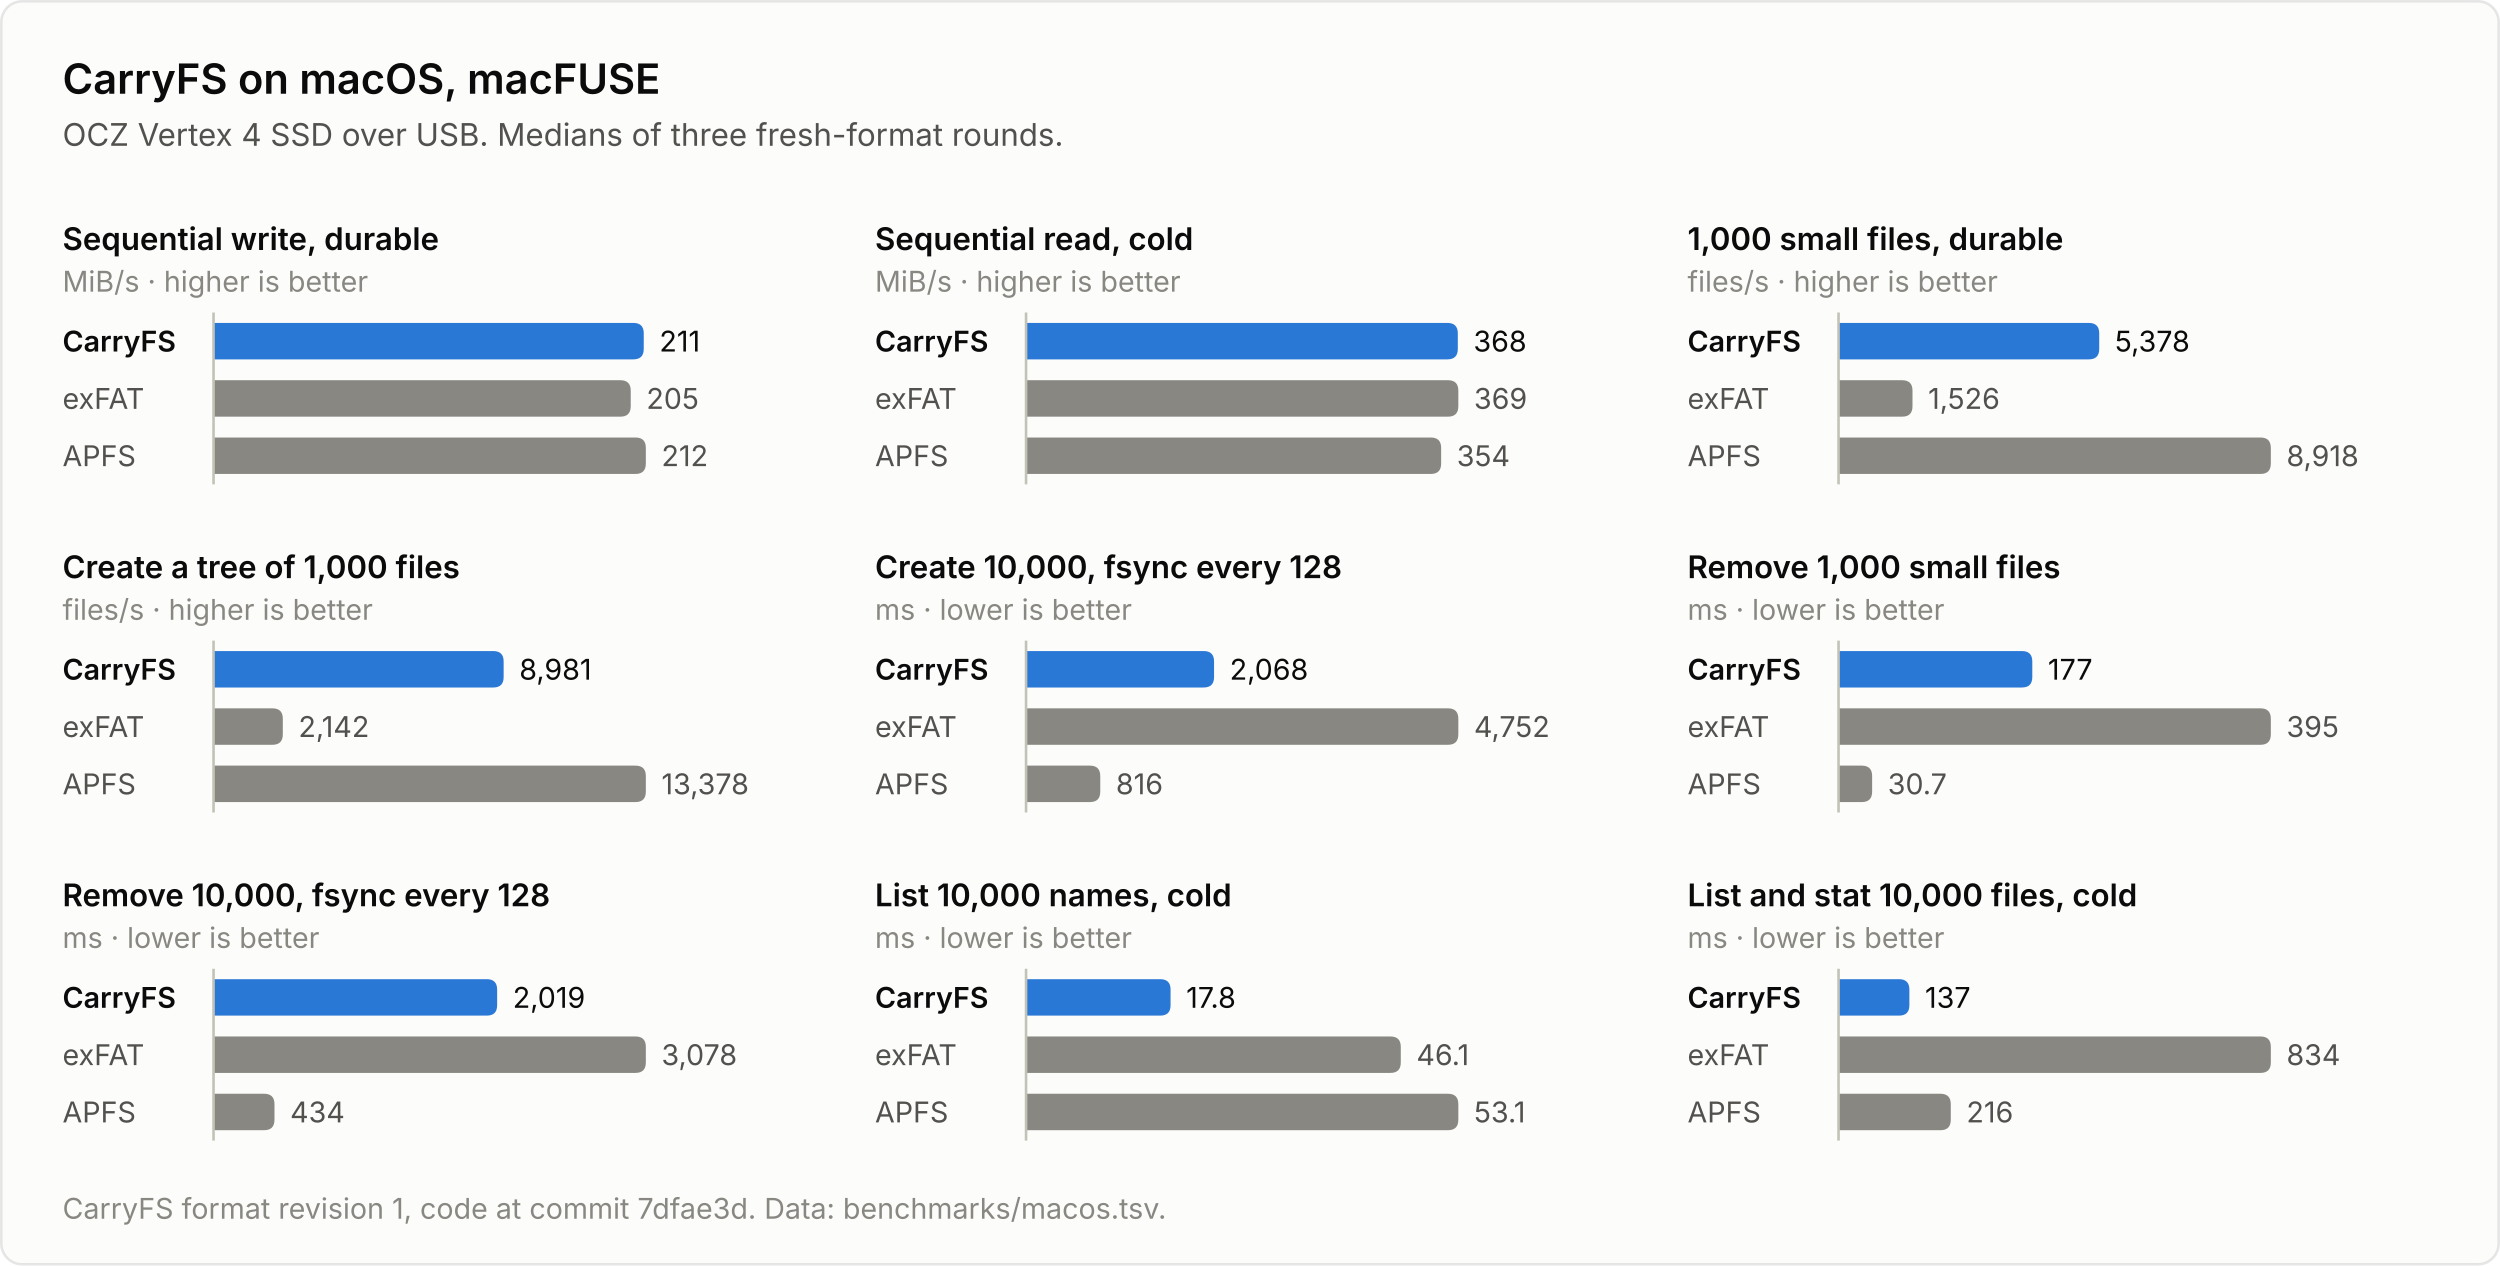
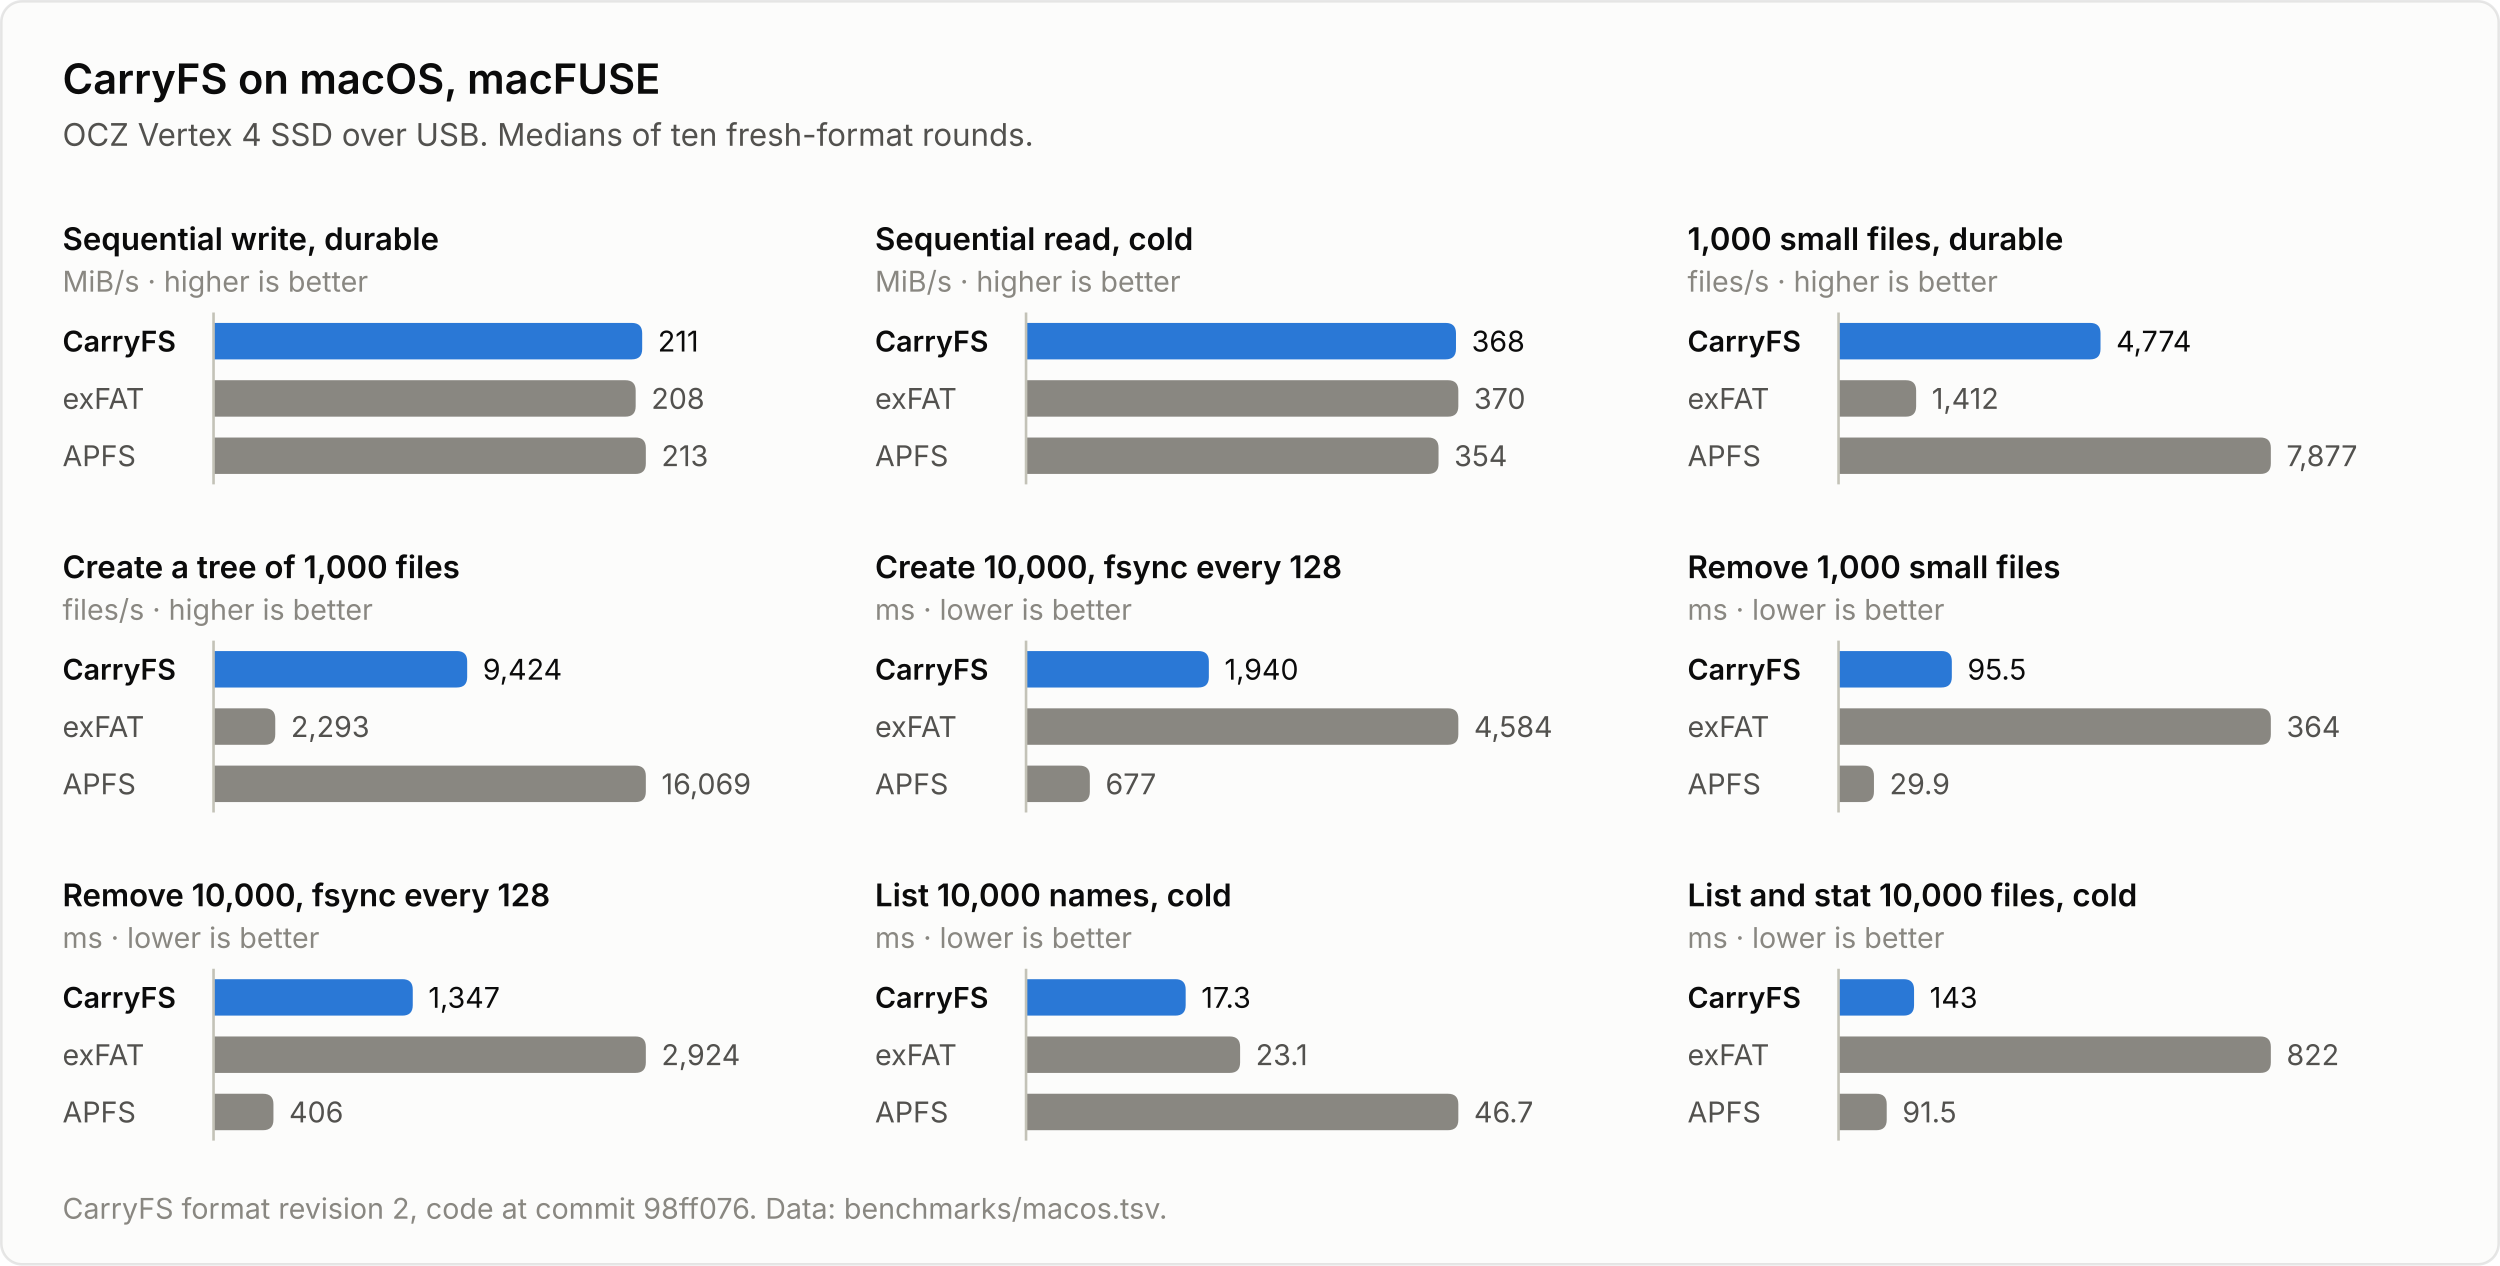
<svg xmlns="http://www.w3.org/2000/svg" viewBox="0 0 960 486" width="960" height="486" role="img" font-family="system-ui, -apple-system, 'Segoe UI', sans-serif">
  <rect x="0.5" y="0.5" width="959" height="485" rx="8" fill="#fcfcfb" stroke="rgba(11,11,11,0.10)" />
  <text x="24.0" y="36.0" font-size="16" font-weight="600" text-anchor="start" fill="#0b0b0b">CarryFS on macOS, macFUSE</text>
-   <text x="24.0" y="56.0" font-size="12" font-weight="400" text-anchor="start" fill="#52514e">OCZ Vertex 4 SSD over USB. Medians of three fresh-format rounds.</text>
+   <text x="24.0" y="56.0" font-size="12" font-weight="400" text-anchor="start" fill="#52514e">OCZ Vertex 4 SSD over USB. Medians of ten fresh-format rounds.</text>
  <text x="24.0" y="96.0" font-size="12" font-weight="600" text-anchor="start" fill="#0b0b0b">Sequential write, durable</text>
  <text x="24.0" y="112.0" font-size="11" font-weight="400" text-anchor="start" fill="#898781">MiB/s · higher is better</text>
  <text x="24.0" y="135.0" font-size="11" font-weight="600" text-anchor="start" fill="#0b0b0b">CarryFS</text>
-   <path fill="#2a78d6" d="M82.0,124.0H243.2Q247.2,124.0 247.2,128.0V134.0Q247.2,138.0 243.2,138.0H82.0Z" />
-   <text x="253.2" y="135.0" font-size="11" font-weight="400" text-anchor="start" fill="#0b0b0b">211</text>
+   <path fill="#2a78d6" d="M82.0,124.0H242.6Q246.6,124.0 246.6,128.0V134.0Q246.6,138.0 242.6,138.0H82.0Z" />
+   <text x="252.6" y="135.0" font-size="11" font-weight="400" text-anchor="start" fill="#0b0b0b">211</text>
  <text x="24.0" y="157.0" font-size="11" font-weight="400" text-anchor="start" fill="#52514e">exFAT</text>
-   <path fill="#898781" d="M82.0,146.0H238.2Q242.2,146.0 242.2,150.0V156.0Q242.2,160.0 238.2,160.0H82.0Z" />
-   <text x="248.2" y="157.0" font-size="11" font-weight="400" text-anchor="start" fill="#52514e">205</text>
+   <path fill="#898781" d="M82.0,146.0H240.1Q244.1,146.0 244.1,150.0V156.0Q244.1,160.0 240.1,160.0H82.0Z" />
+   <text x="250.1" y="157.0" font-size="11" font-weight="400" text-anchor="start" fill="#52514e">208</text>
  <text x="24.0" y="179.0" font-size="11" font-weight="400" text-anchor="start" fill="#52514e">APFS</text>
  <path fill="#898781" d="M82.0,168.0H244.0Q248.0,168.0 248.0,172.0V178.0Q248.0,182.0 244.0,182.0H82.0Z" />
-   <text x="254.0" y="179.0" font-size="11" font-weight="400" text-anchor="start" fill="#52514e">212</text>
+   <text x="254.0" y="179.0" font-size="11" font-weight="400" text-anchor="start" fill="#52514e">213</text>
  <line x1="82.0" x2="82.0" y1="120.0" y2="186.0" stroke="#c3c2b7" />
  <text x="336.0" y="96.0" font-size="12" font-weight="600" text-anchor="start" fill="#0b0b0b">Sequential read, cold</text>
  <text x="336.0" y="112.0" font-size="11" font-weight="400" text-anchor="start" fill="#898781">MiB/s · higher is better</text>
  <text x="336.0" y="135.0" font-size="11" font-weight="600" text-anchor="start" fill="#0b0b0b">CarryFS</text>
-   <path fill="#2a78d6" d="M394.0,124.0H555.8Q559.8,124.0 559.8,128.0V134.0Q559.8,138.0 555.8,138.0H394.0Z" />
-   <text x="565.8" y="135.0" font-size="11" font-weight="400" text-anchor="start" fill="#0b0b0b">368</text>
+   <path fill="#2a78d6" d="M394.0,124.0H555.1Q559.1,124.0 559.1,128.0V134.0Q559.1,138.0 555.1,138.0H394.0Z" />
+   <text x="565.1" y="135.0" font-size="11" font-weight="400" text-anchor="start" fill="#0b0b0b">368</text>
  <text x="336.0" y="157.0" font-size="11" font-weight="400" text-anchor="start" fill="#52514e">exFAT</text>
  <path fill="#898781" d="M394.0,146.0H556.0Q560.0,146.0 560.0,150.0V156.0Q560.0,160.0 556.0,160.0H394.0Z" />
-   <text x="566.0" y="157.0" font-size="11" font-weight="400" text-anchor="start" fill="#52514e">369</text>
+   <text x="566.0" y="157.0" font-size="11" font-weight="400" text-anchor="start" fill="#52514e">370</text>
  <text x="336.0" y="179.0" font-size="11" font-weight="400" text-anchor="start" fill="#52514e">APFS</text>
-   <path fill="#898781" d="M394.0,168.0H549.4Q553.4,168.0 553.4,172.0V178.0Q553.4,182.0 549.4,182.0H394.0Z" />
-   <text x="559.4" y="179.0" font-size="11" font-weight="400" text-anchor="start" fill="#52514e">354</text>
+   <path fill="#898781" d="M394.0,168.0H548.4Q552.4,168.0 552.4,172.0V178.0Q552.4,182.0 548.4,182.0H394.0Z" />
+   <text x="558.4" y="179.0" font-size="11" font-weight="400" text-anchor="start" fill="#52514e">354</text>
  <line x1="394.0" x2="394.0" y1="120.0" y2="186.0" stroke="#c3c2b7" />
  <text x="648.0" y="96.0" font-size="12" font-weight="600" text-anchor="start" fill="#0b0b0b">1,000 small files, durable</text>
  <text x="648.0" y="112.0" font-size="11" font-weight="400" text-anchor="start" fill="#898781">files/s · higher is better</text>
  <text x="648.0" y="135.0" font-size="11" font-weight="600" text-anchor="start" fill="#0b0b0b">CarryFS</text>
-   <path fill="#2a78d6" d="M706.0,124.0H802.1Q806.1,124.0 806.1,128.0V134.0Q806.1,138.0 802.1,138.0H706.0Z" />
-   <text x="812.1" y="135.0" font-size="11" font-weight="400" text-anchor="start" fill="#0b0b0b">5,378</text>
+   <path fill="#2a78d6" d="M706.0,124.0H802.6Q806.6,124.0 806.6,128.0V134.0Q806.6,138.0 802.6,138.0H706.0Z" />
+   <text x="812.6" y="135.0" font-size="11" font-weight="400" text-anchor="start" fill="#0b0b0b">4,774</text>
  <text x="648.0" y="157.0" font-size="11" font-weight="400" text-anchor="start" fill="#52514e">exFAT</text>
-   <path fill="#898781" d="M706.0,146.0H730.4Q734.4,146.0 734.4,150.0V156.0Q734.4,160.0 730.4,160.0H706.0Z" />
-   <text x="740.4" y="157.0" font-size="11" font-weight="400" text-anchor="start" fill="#52514e">1,526</text>
+   <path fill="#898781" d="M706.0,146.0H731.8Q735.8,146.0 735.8,150.0V156.0Q735.8,160.0 731.8,160.0H706.0Z" />
+   <text x="741.8" y="157.0" font-size="11" font-weight="400" text-anchor="start" fill="#52514e">1,412</text>
  <text x="648.0" y="179.0" font-size="11" font-weight="400" text-anchor="start" fill="#52514e">APFS</text>
  <path fill="#898781" d="M706.0,168.0H868.0Q872.0,168.0 872.0,172.0V178.0Q872.0,182.0 868.0,182.0H706.0Z" />
-   <text x="878.0" y="179.0" font-size="11" font-weight="400" text-anchor="start" fill="#52514e">8,918</text>
+   <text x="878.0" y="179.0" font-size="11" font-weight="400" text-anchor="start" fill="#52514e">7,877</text>
  <line x1="706.0" x2="706.0" y1="120.0" y2="186.0" stroke="#c3c2b7" />
  <text x="24.0" y="222.0" font-size="12" font-weight="600" text-anchor="start" fill="#0b0b0b">Create a tree of 1,000 files</text>
  <text x="24.0" y="238.0" font-size="11" font-weight="400" text-anchor="start" fill="#898781">files/s · higher is better</text>
  <text x="24.0" y="261.0" font-size="11" font-weight="600" text-anchor="start" fill="#0b0b0b">CarryFS</text>
-   <path fill="#2a78d6" d="M82.0,250.0H189.4Q193.4,250.0 193.4,254.0V260.0Q193.4,264.0 189.4,264.0H82.0Z" />
-   <text x="199.4" y="261.0" font-size="11" font-weight="400" text-anchor="start" fill="#0b0b0b">8,981</text>
+   <path fill="#2a78d6" d="M82.0,250.0H175.4Q179.4,250.0 179.4,254.0V260.0Q179.4,264.0 175.4,264.0H82.0Z" />
+   <text x="185.4" y="261.0" font-size="11" font-weight="400" text-anchor="start" fill="#0b0b0b">9,424</text>
  <text x="24.0" y="283.0" font-size="11" font-weight="400" text-anchor="start" fill="#52514e">exFAT</text>
-   <path fill="#898781" d="M82.0,272.0H104.6Q108.6,272.0 108.6,276.0V282.0Q108.6,286.0 104.6,286.0H82.0Z" />
-   <text x="114.6" y="283.0" font-size="11" font-weight="400" text-anchor="start" fill="#52514e">2,142</text>
+   <path fill="#898781" d="M82.0,272.0H101.7Q105.7,272.0 105.7,276.0V282.0Q105.7,286.0 101.7,286.0H82.0Z" />
+   <text x="111.7" y="283.0" font-size="11" font-weight="400" text-anchor="start" fill="#52514e">2,293</text>
  <text x="24.0" y="305.0" font-size="11" font-weight="400" text-anchor="start" fill="#52514e">APFS</text>
  <path fill="#898781" d="M82.0,294.0H244.0Q248.0,294.0 248.0,298.0V304.0Q248.0,308.0 244.0,308.0H82.0Z" />
-   <text x="254.0" y="305.0" font-size="11" font-weight="400" text-anchor="start" fill="#52514e">13,378</text>
+   <text x="254.0" y="305.0" font-size="11" font-weight="400" text-anchor="start" fill="#52514e">16,069</text>
  <line x1="82.0" x2="82.0" y1="246.0" y2="312.0" stroke="#c3c2b7" />
  <text x="336.0" y="222.0" font-size="12" font-weight="600" text-anchor="start" fill="#0b0b0b">Create 10,000, fsync every 128</text>
  <text x="336.0" y="238.0" font-size="11" font-weight="400" text-anchor="start" fill="#898781">ms · lower is better</text>
  <text x="336.0" y="261.0" font-size="11" font-weight="600" text-anchor="start" fill="#0b0b0b">CarryFS</text>
-   <path fill="#2a78d6" d="M394.0,250.0H462.2Q466.2,250.0 466.2,254.0V260.0Q466.2,264.0 462.2,264.0H394.0Z" />
-   <text x="472.2" y="261.0" font-size="11" font-weight="400" text-anchor="start" fill="#0b0b0b">2,068</text>
+   <path fill="#2a78d6" d="M394.0,250.0H460.2Q464.2,250.0 464.2,254.0V260.0Q464.2,264.0 460.2,264.0H394.0Z" />
+   <text x="470.2" y="261.0" font-size="11" font-weight="400" text-anchor="start" fill="#0b0b0b">1,940</text>
  <text x="336.0" y="283.0" font-size="11" font-weight="400" text-anchor="start" fill="#52514e">exFAT</text>
  <path fill="#898781" d="M394.0,272.0H556.0Q560.0,272.0 560.0,276.0V282.0Q560.0,286.0 556.0,286.0H394.0Z" />
-   <text x="566.0" y="283.0" font-size="11" font-weight="400" text-anchor="start" fill="#52514e">4,752</text>
+   <text x="566.0" y="283.0" font-size="11" font-weight="400" text-anchor="start" fill="#52514e">4,584</text>
  <text x="336.0" y="305.0" font-size="11" font-weight="400" text-anchor="start" fill="#52514e">APFS</text>
-   <path fill="#898781" d="M394.0,294.0H418.5Q422.5,294.0 422.5,298.0V304.0Q422.5,308.0 418.5,308.0H394.0Z" />
-   <text x="428.5" y="305.0" font-size="11" font-weight="400" text-anchor="start" fill="#52514e">816</text>
+   <path fill="#898781" d="M394.0,294.0H414.5Q418.5,294.0 418.5,298.0V304.0Q418.5,308.0 414.5,308.0H394.0Z" />
+   <text x="424.5" y="305.0" font-size="11" font-weight="400" text-anchor="start" fill="#52514e">677</text>
  <line x1="394.0" x2="394.0" y1="246.0" y2="312.0" stroke="#c3c2b7" />
  <text x="648.0" y="222.0" font-size="12" font-weight="600" text-anchor="start" fill="#0b0b0b">Remove 1,000 small files</text>
  <text x="648.0" y="238.0" font-size="11" font-weight="400" text-anchor="start" fill="#898781">ms · lower is better</text>
  <text x="648.0" y="261.0" font-size="11" font-weight="600" text-anchor="start" fill="#0b0b0b">CarryFS</text>
-   <path fill="#2a78d6" d="M706.0,250.0H776.4Q780.4,250.0 780.4,254.0V260.0Q780.4,264.0 776.4,264.0H706.0Z" />
-   <text x="786.4" y="261.0" font-size="11" font-weight="400" text-anchor="start" fill="#0b0b0b">177</text>
+   <path fill="#2a78d6" d="M706.0,250.0H745.5Q749.5,250.0 749.5,254.0V260.0Q749.5,264.0 745.5,264.0H706.0Z" />
+   <text x="755.5" y="261.0" font-size="11" font-weight="400" text-anchor="start" fill="#0b0b0b">95.5</text>
  <text x="648.0" y="283.0" font-size="11" font-weight="400" text-anchor="start" fill="#52514e">exFAT</text>
  <path fill="#898781" d="M706.0,272.0H868.0Q872.0,272.0 872.0,276.0V282.0Q872.0,286.0 868.0,286.0H706.0Z" />
-   <text x="878.0" y="283.0" font-size="11" font-weight="400" text-anchor="start" fill="#52514e">395</text>
+   <text x="878.0" y="283.0" font-size="11" font-weight="400" text-anchor="start" fill="#52514e">364</text>
  <text x="648.0" y="305.0" font-size="11" font-weight="400" text-anchor="start" fill="#52514e">APFS</text>
-   <path fill="#898781" d="M706.0,294.0H714.9Q718.9,294.0 718.9,298.0V304.0Q718.9,308.0 714.9,308.0H706.0Z" />
-   <text x="724.9" y="305.0" font-size="11" font-weight="400" text-anchor="start" fill="#52514e">30.7</text>
+   <path fill="#898781" d="M706.0,294.0H715.6Q719.6,294.0 719.6,298.0V304.0Q719.6,308.0 715.6,308.0H706.0Z" />
+   <text x="725.6" y="305.0" font-size="11" font-weight="400" text-anchor="start" fill="#52514e">29.9</text>
  <line x1="706.0" x2="706.0" y1="246.0" y2="312.0" stroke="#c3c2b7" />
  <text x="24.0" y="348.0" font-size="12" font-weight="600" text-anchor="start" fill="#0b0b0b">Remove 10,000, fsync every 128</text>
  <text x="24.0" y="364.0" font-size="11" font-weight="400" text-anchor="start" fill="#898781">ms · lower is better</text>
  <text x="24.0" y="387.0" font-size="11" font-weight="600" text-anchor="start" fill="#0b0b0b">CarryFS</text>
-   <path fill="#2a78d6" d="M82.0,376.0H186.9Q190.9,376.0 190.9,380.0V386.0Q190.9,390.0 186.9,390.0H82.0Z" />
-   <text x="196.9" y="387.0" font-size="11" font-weight="400" text-anchor="start" fill="#0b0b0b">2,019</text>
+   <path fill="#2a78d6" d="M82.0,376.0H154.5Q158.5,376.0 158.5,380.0V386.0Q158.5,390.0 154.5,390.0H82.0Z" />
+   <text x="164.5" y="387.0" font-size="11" font-weight="400" text-anchor="start" fill="#0b0b0b">1,347</text>
  <text x="24.0" y="409.0" font-size="11" font-weight="400" text-anchor="start" fill="#52514e">exFAT</text>
  <path fill="#898781" d="M82.0,398.0H244.0Q248.0,398.0 248.0,402.0V408.0Q248.0,412.0 244.0,412.0H82.0Z" />
-   <text x="254.0" y="409.0" font-size="11" font-weight="400" text-anchor="start" fill="#52514e">3,078</text>
+   <text x="254.0" y="409.0" font-size="11" font-weight="400" text-anchor="start" fill="#52514e">2,924</text>
  <text x="24.0" y="431.0" font-size="11" font-weight="400" text-anchor="start" fill="#52514e">APFS</text>
-   <path fill="#898781" d="M82.0,420.0H101.4Q105.4,420.0 105.4,424.0V430.0Q105.4,434.0 101.4,434.0H82.0Z" />
-   <text x="111.4" y="431.0" font-size="11" font-weight="400" text-anchor="start" fill="#52514e">434</text>
+   <path fill="#898781" d="M82.0,420.0H101.0Q105.0,420.0 105.0,424.0V430.0Q105.0,434.0 101.0,434.0H82.0Z" />
+   <text x="111.0" y="431.0" font-size="11" font-weight="400" text-anchor="start" fill="#52514e">406</text>
  <line x1="82.0" x2="82.0" y1="372.0" y2="438.0" stroke="#c3c2b7" />
  <text x="336.0" y="348.0" font-size="12" font-weight="600" text-anchor="start" fill="#0b0b0b">List 10,000 names, cold</text>
  <text x="336.0" y="364.0" font-size="11" font-weight="400" text-anchor="start" fill="#898781">ms · lower is better</text>
  <text x="336.0" y="387.0" font-size="11" font-weight="600" text-anchor="start" fill="#0b0b0b">CarryFS</text>
-   <path fill="#2a78d6" d="M394.0,376.0H445.5Q449.5,376.0 449.5,380.0V386.0Q449.5,390.0 445.5,390.0H394.0Z" />
-   <text x="455.5" y="387.0" font-size="11" font-weight="400" text-anchor="start" fill="#0b0b0b">17.8</text>
+   <path fill="#2a78d6" d="M394.0,376.0H451.3Q455.3,376.0 455.3,380.0V386.0Q455.3,390.0 451.3,390.0H394.0Z" />
+   <text x="461.3" y="387.0" font-size="11" font-weight="400" text-anchor="start" fill="#0b0b0b">17.3</text>
  <text x="336.0" y="409.0" font-size="11" font-weight="400" text-anchor="start" fill="#52514e">exFAT</text>
-   <path fill="#898781" d="M394.0,398.0H533.9Q537.9,398.0 537.9,402.0V408.0Q537.9,412.0 533.9,412.0H394.0Z" />
-   <text x="543.9" y="409.0" font-size="11" font-weight="400" text-anchor="start" fill="#52514e">46.1</text>
+   <path fill="#898781" d="M394.0,398.0H472.2Q476.2,398.0 476.2,402.0V408.0Q476.2,412.0 472.2,412.0H394.0Z" />
+   <text x="482.2" y="409.0" font-size="11" font-weight="400" text-anchor="start" fill="#52514e">23.1</text>
  <text x="336.0" y="431.0" font-size="11" font-weight="400" text-anchor="start" fill="#52514e">APFS</text>
  <path fill="#898781" d="M394.0,420.0H556.0Q560.0,420.0 560.0,424.0V430.0Q560.0,434.0 556.0,434.0H394.0Z" />
-   <text x="566.0" y="431.0" font-size="11" font-weight="400" text-anchor="start" fill="#52514e">53.1</text>
+   <text x="566.0" y="431.0" font-size="11" font-weight="400" text-anchor="start" fill="#52514e">46.7</text>
  <line x1="394.0" x2="394.0" y1="372.0" y2="438.0" stroke="#c3c2b7" />
  <text x="648.0" y="348.0" font-size="12" font-weight="600" text-anchor="start" fill="#0b0b0b">List and stat 10,000 files, cold</text>
  <text x="648.0" y="364.0" font-size="11" font-weight="400" text-anchor="start" fill="#898781">ms · lower is better</text>
  <text x="648.0" y="387.0" font-size="11" font-weight="600" text-anchor="start" fill="#0b0b0b">CarryFS</text>
-   <path fill="#2a78d6" d="M706.0,376.0H729.2Q733.2,376.0 733.2,380.0V386.0Q733.2,390.0 729.2,390.0H706.0Z" />
-   <text x="739.2" y="387.0" font-size="11" font-weight="400" text-anchor="start" fill="#0b0b0b">137</text>
+   <path fill="#2a78d6" d="M706.0,376.0H731.0Q735.0,376.0 735.0,380.0V386.0Q735.0,390.0 731.0,390.0H706.0Z" />
+   <text x="741.0" y="387.0" font-size="11" font-weight="400" text-anchor="start" fill="#0b0b0b">143</text>
  <text x="648.0" y="409.0" font-size="11" font-weight="400" text-anchor="start" fill="#52514e">exFAT</text>
  <path fill="#898781" d="M706.0,398.0H868.0Q872.0,398.0 872.0,402.0V408.0Q872.0,412.0 868.0,412.0H706.0Z" />
-   <text x="878.0" y="409.0" font-size="11" font-weight="400" text-anchor="start" fill="#52514e">834</text>
+   <text x="878.0" y="409.0" font-size="11" font-weight="400" text-anchor="start" fill="#52514e">822</text>
  <text x="648.0" y="431.0" font-size="11" font-weight="400" text-anchor="start" fill="#52514e">APFS</text>
-   <path fill="#898781" d="M706.0,420.0H745.1Q749.1,420.0 749.1,424.0V430.0Q749.1,434.0 745.1,434.0H706.0Z" />
-   <text x="755.1" y="431.0" font-size="11" font-weight="400" text-anchor="start" fill="#52514e">216</text>
+   <path fill="#898781" d="M706.0,420.0H720.5Q724.5,420.0 724.5,424.0V430.0Q724.5,434.0 720.5,434.0H706.0Z" />
+   <text x="730.5" y="431.0" font-size="11" font-weight="400" text-anchor="start" fill="#52514e">91.5</text>
  <line x1="706.0" x2="706.0" y1="372.0" y2="438.0" stroke="#c3c2b7" />
-   <text x="24.0" y="468.0" font-size="11" font-weight="400" text-anchor="start" fill="#898781">CarryFS format revision 1, code at commit 7dfae3d. Data: benchmarks/macos.tsv.</text>
+   <text x="24.0" y="468.0" font-size="11" font-weight="400" text-anchor="start" fill="#898781">CarryFS format revision 2, code at commit 98ff076. Data: benchmarks/macos.tsv.</text>
</svg>
